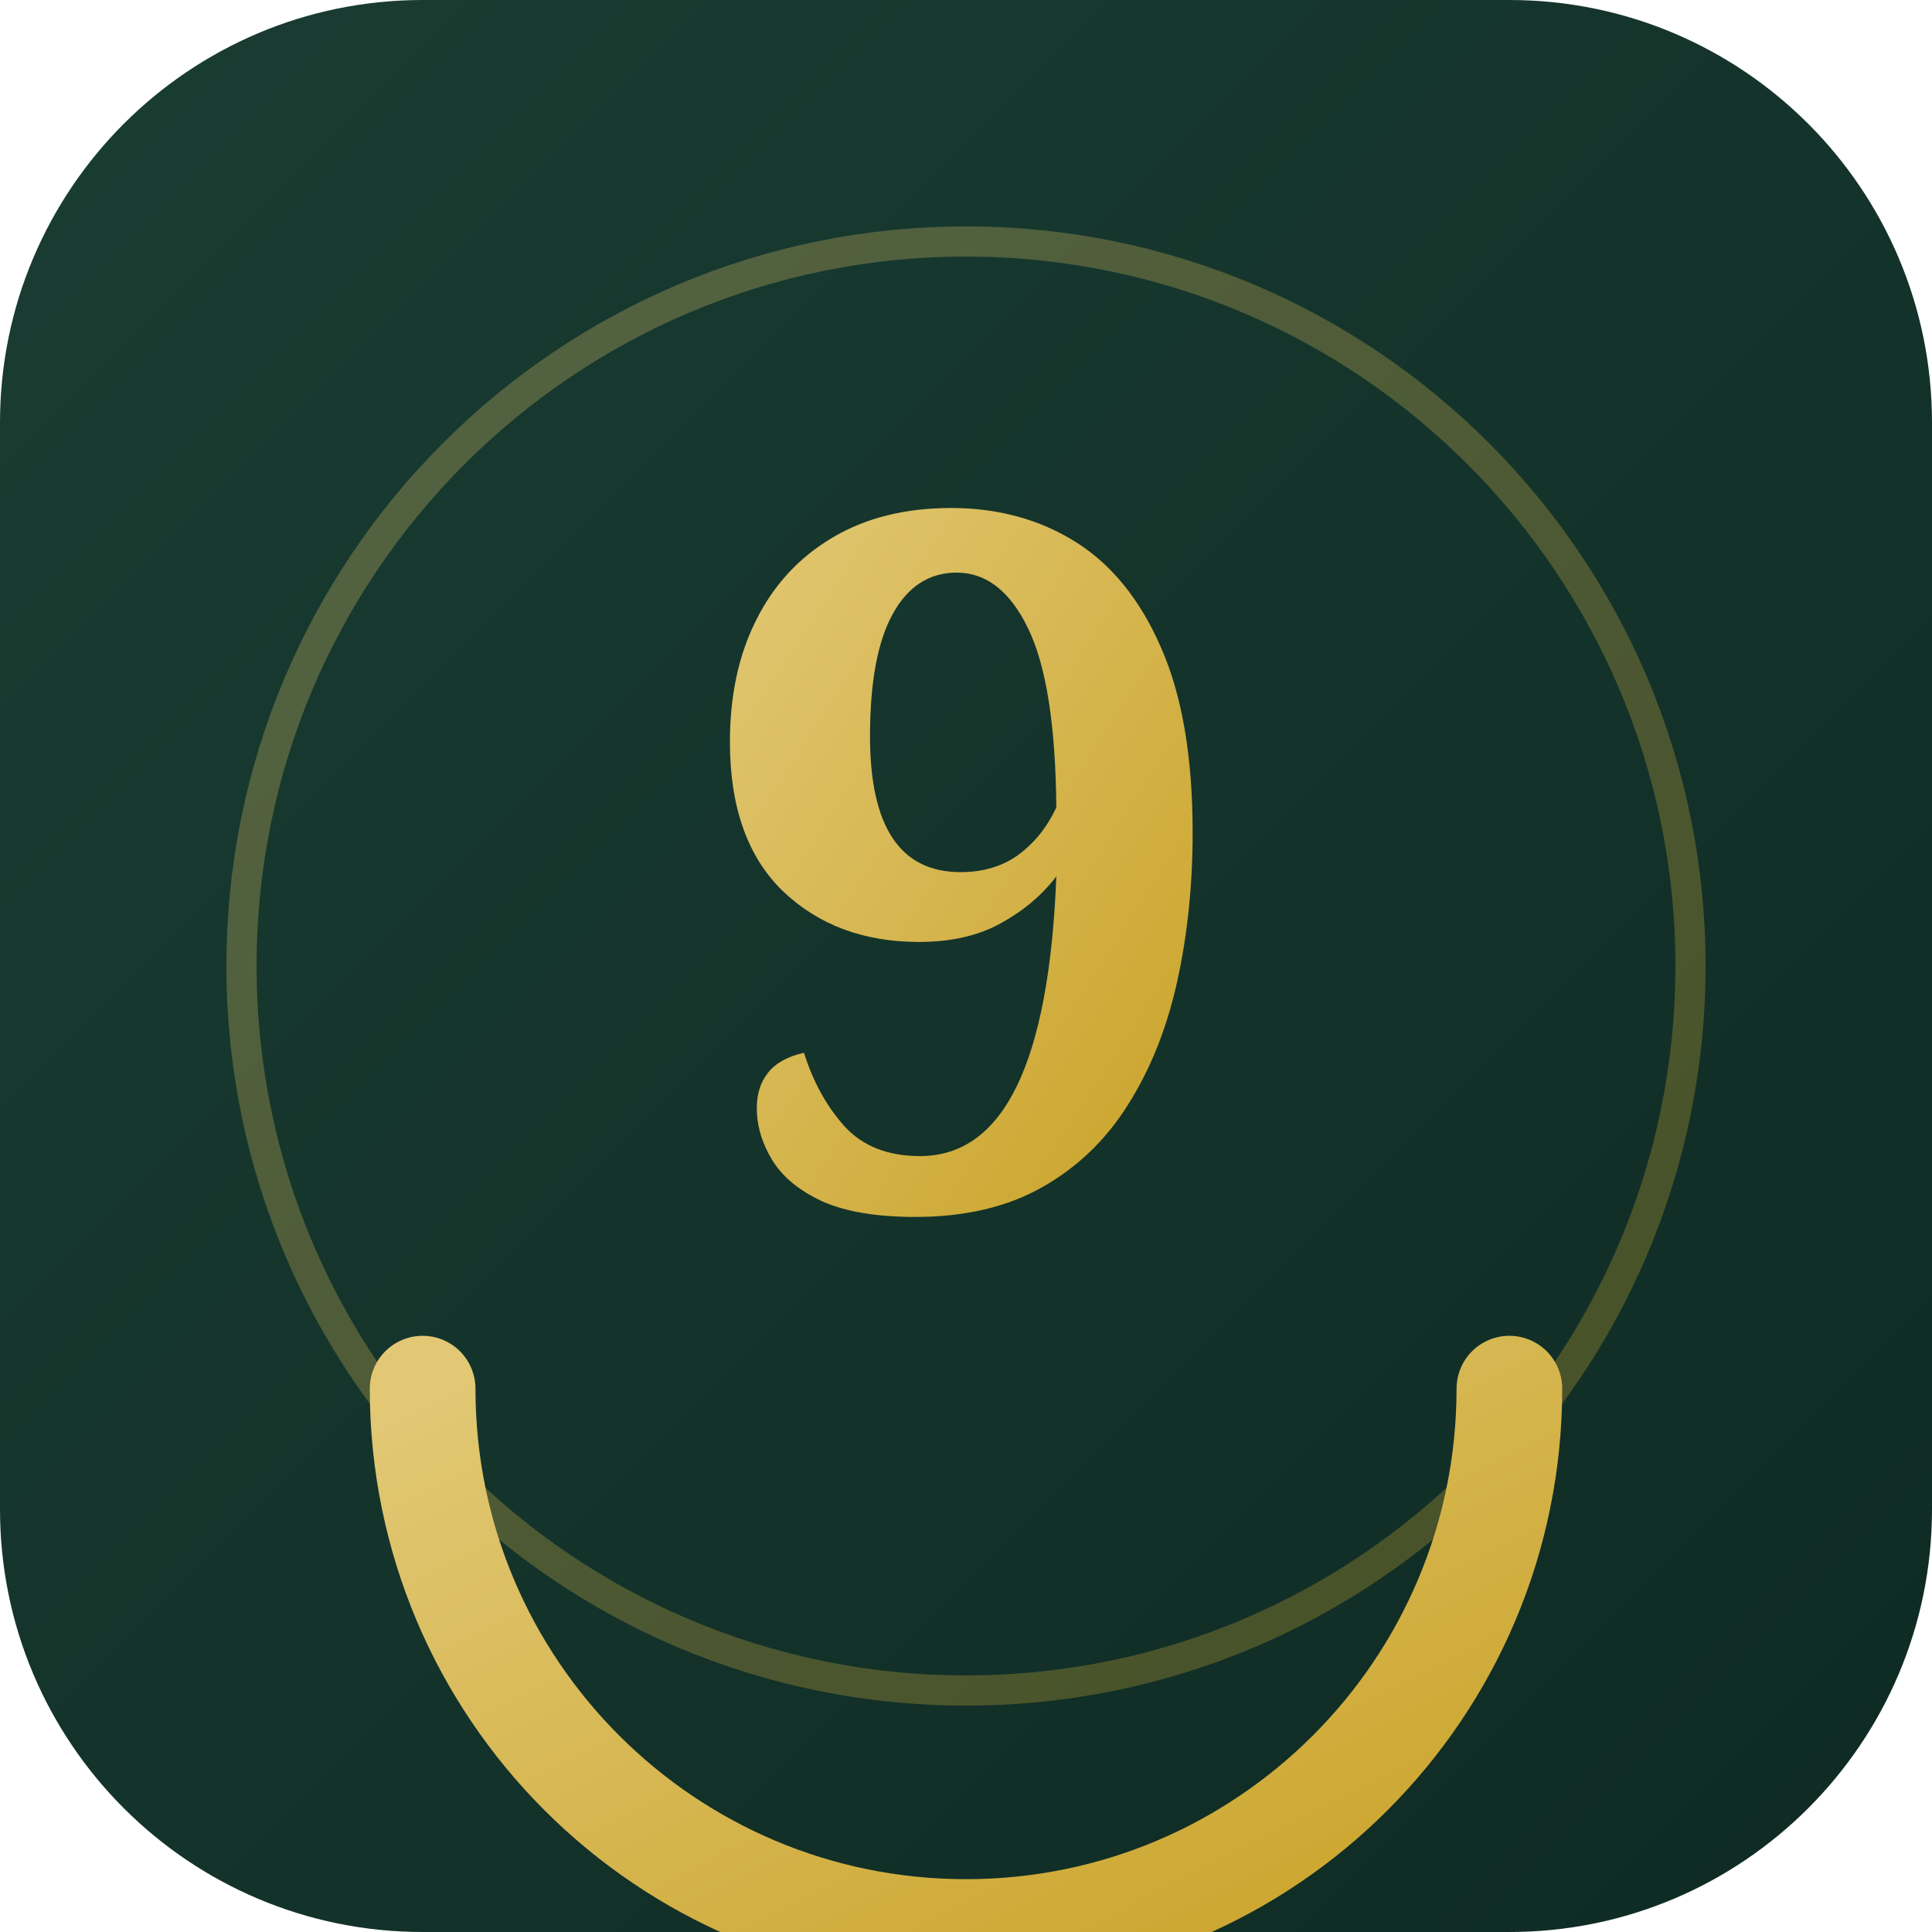
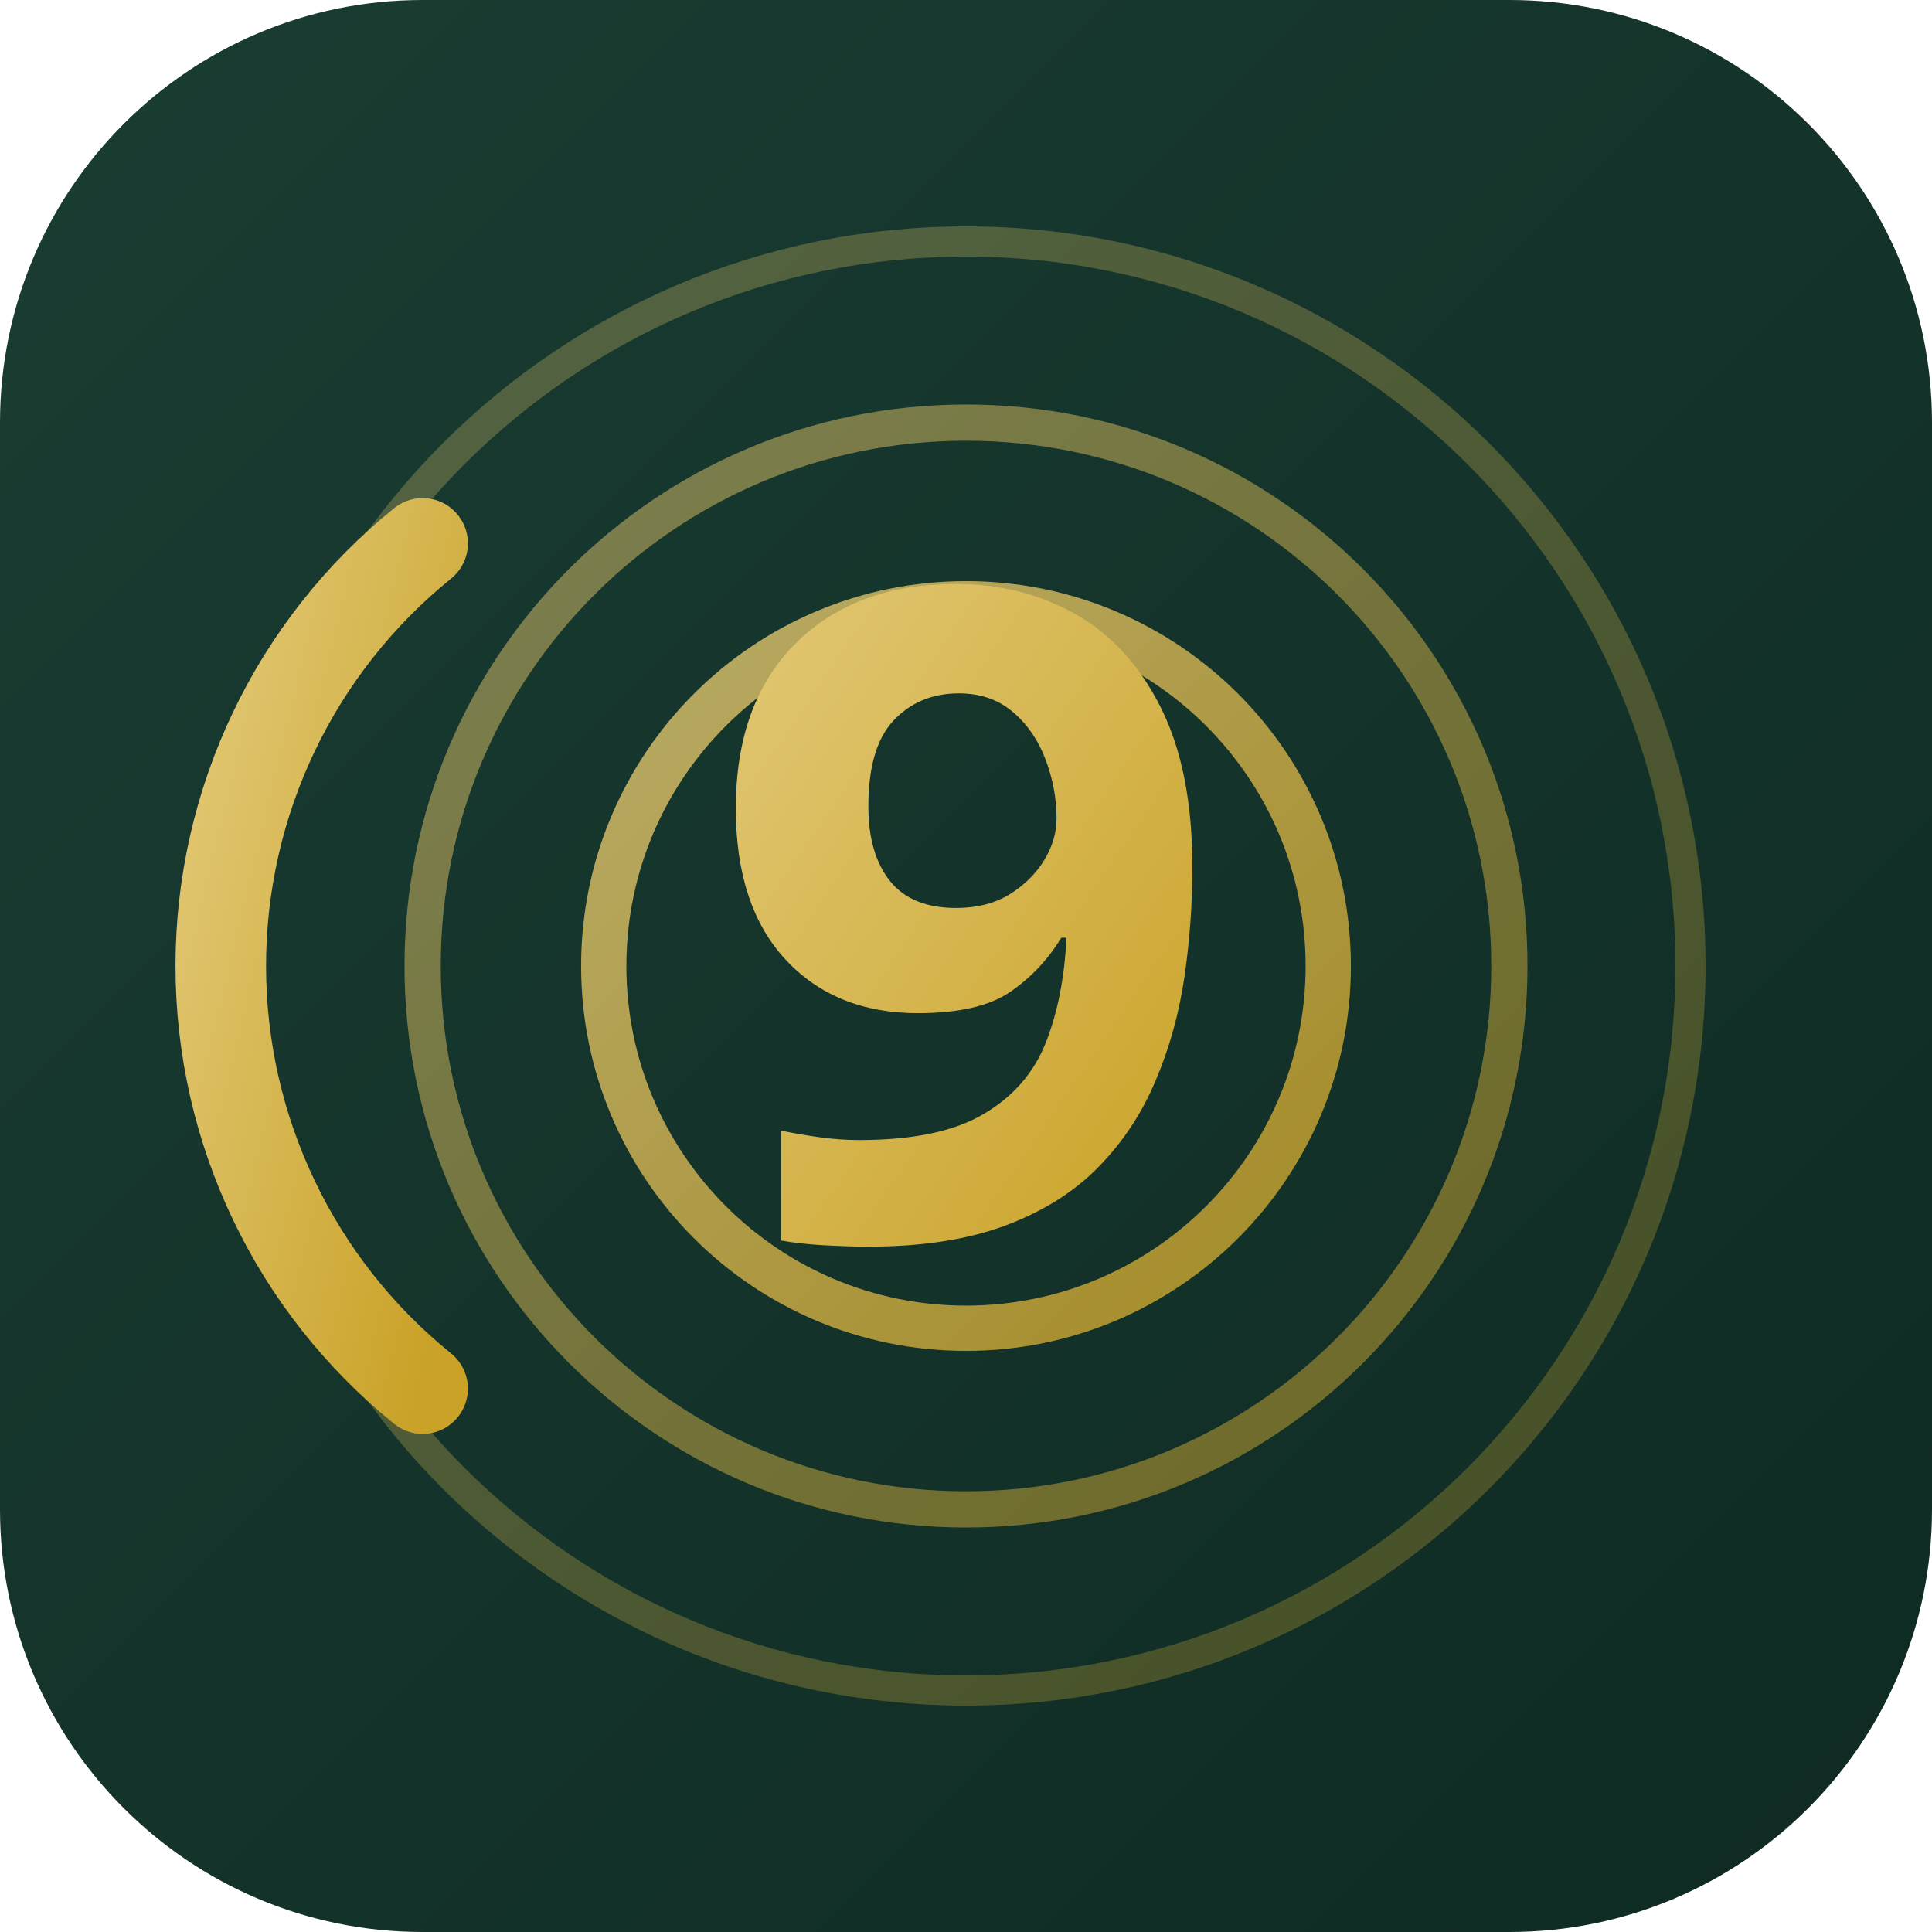
<svg xmlns="http://www.w3.org/2000/svg" viewBox="0 0 64 64">
  <defs>
    <linearGradient id="bg" x1="0" y1="0" x2="1" y2="1">
      <stop offset="0" stop-color="#1A3D32" />
      <stop offset="1" stop-color="#0E2A23" />
    </linearGradient>
    <linearGradient id="gold" x1="0" y1="0" x2="1" y2="1">
      <stop offset="0" stop-color="#E2C875" />
      <stop offset="1" stop-color="#C9A227" />
    </linearGradient>
  </defs>
  <rect width="64" height="64" rx="14" fill="url(#bg)" />
  <circle cx="32" cy="32" r="24" fill="none" stroke="url(#gold)" stroke-width="1" opacity=".3" />
-   <path d="M50 46 A18 18 0 0 1 14 46" fill="none" stroke="url(#gold)" stroke-width="3.5" stroke-linecap="round" />
-   <text x="32" y="40" font-family="'Noto Serif TC',serif" font-size="32" font-weight="900" fill="url(#gold)" text-anchor="middle">9</text>
+   <circle cx="32" cy="32" r="18" fill="none" stroke="url(#gold)" stroke-width="1.2" opacity=".5" />
+   <circle cx="32" cy="32" r="12" fill="none" stroke="url(#gold)" stroke-width="1.5" opacity=".8" />
+   <path d="M14 46 A18 18 0 0 1 14 18" fill="none" stroke="url(#gold)" stroke-width="3" stroke-linecap="round" />
+   <text x="32" y="41" font-family="Arial Black, Impact, sans-serif" font-size="30" font-weight="900" fill="url(#gold)" text-anchor="middle">9</text>
</svg>
